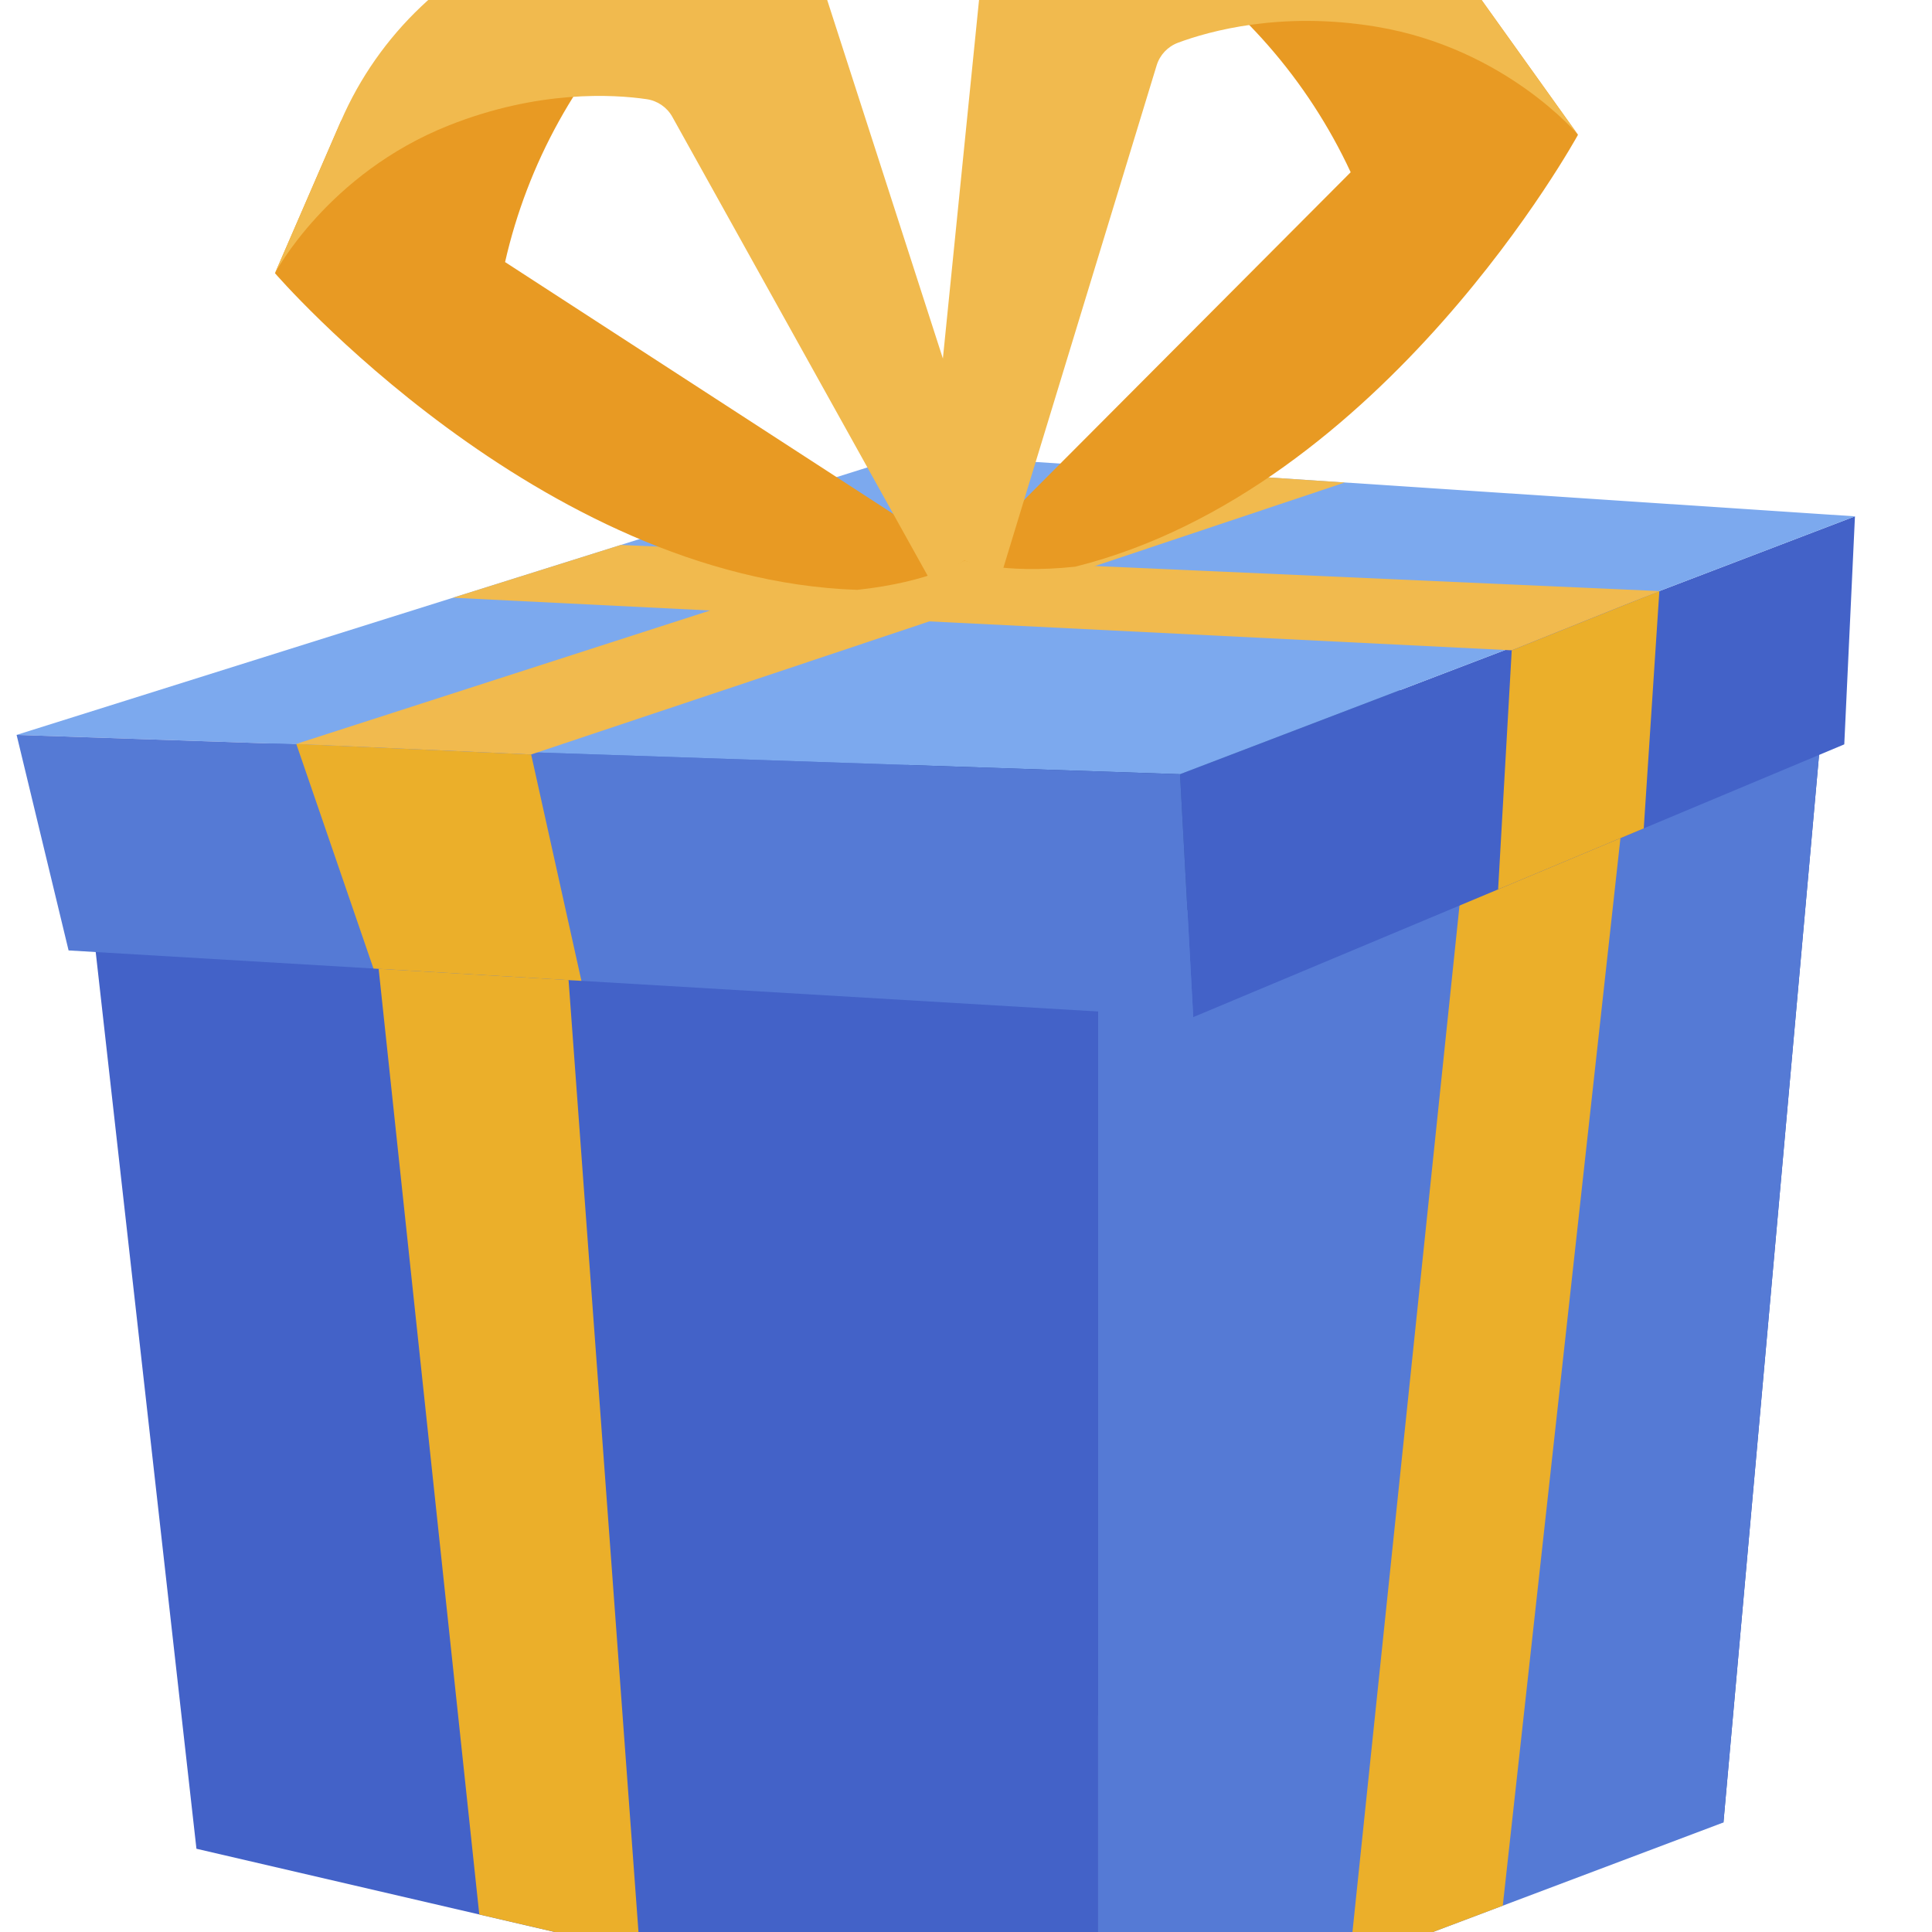
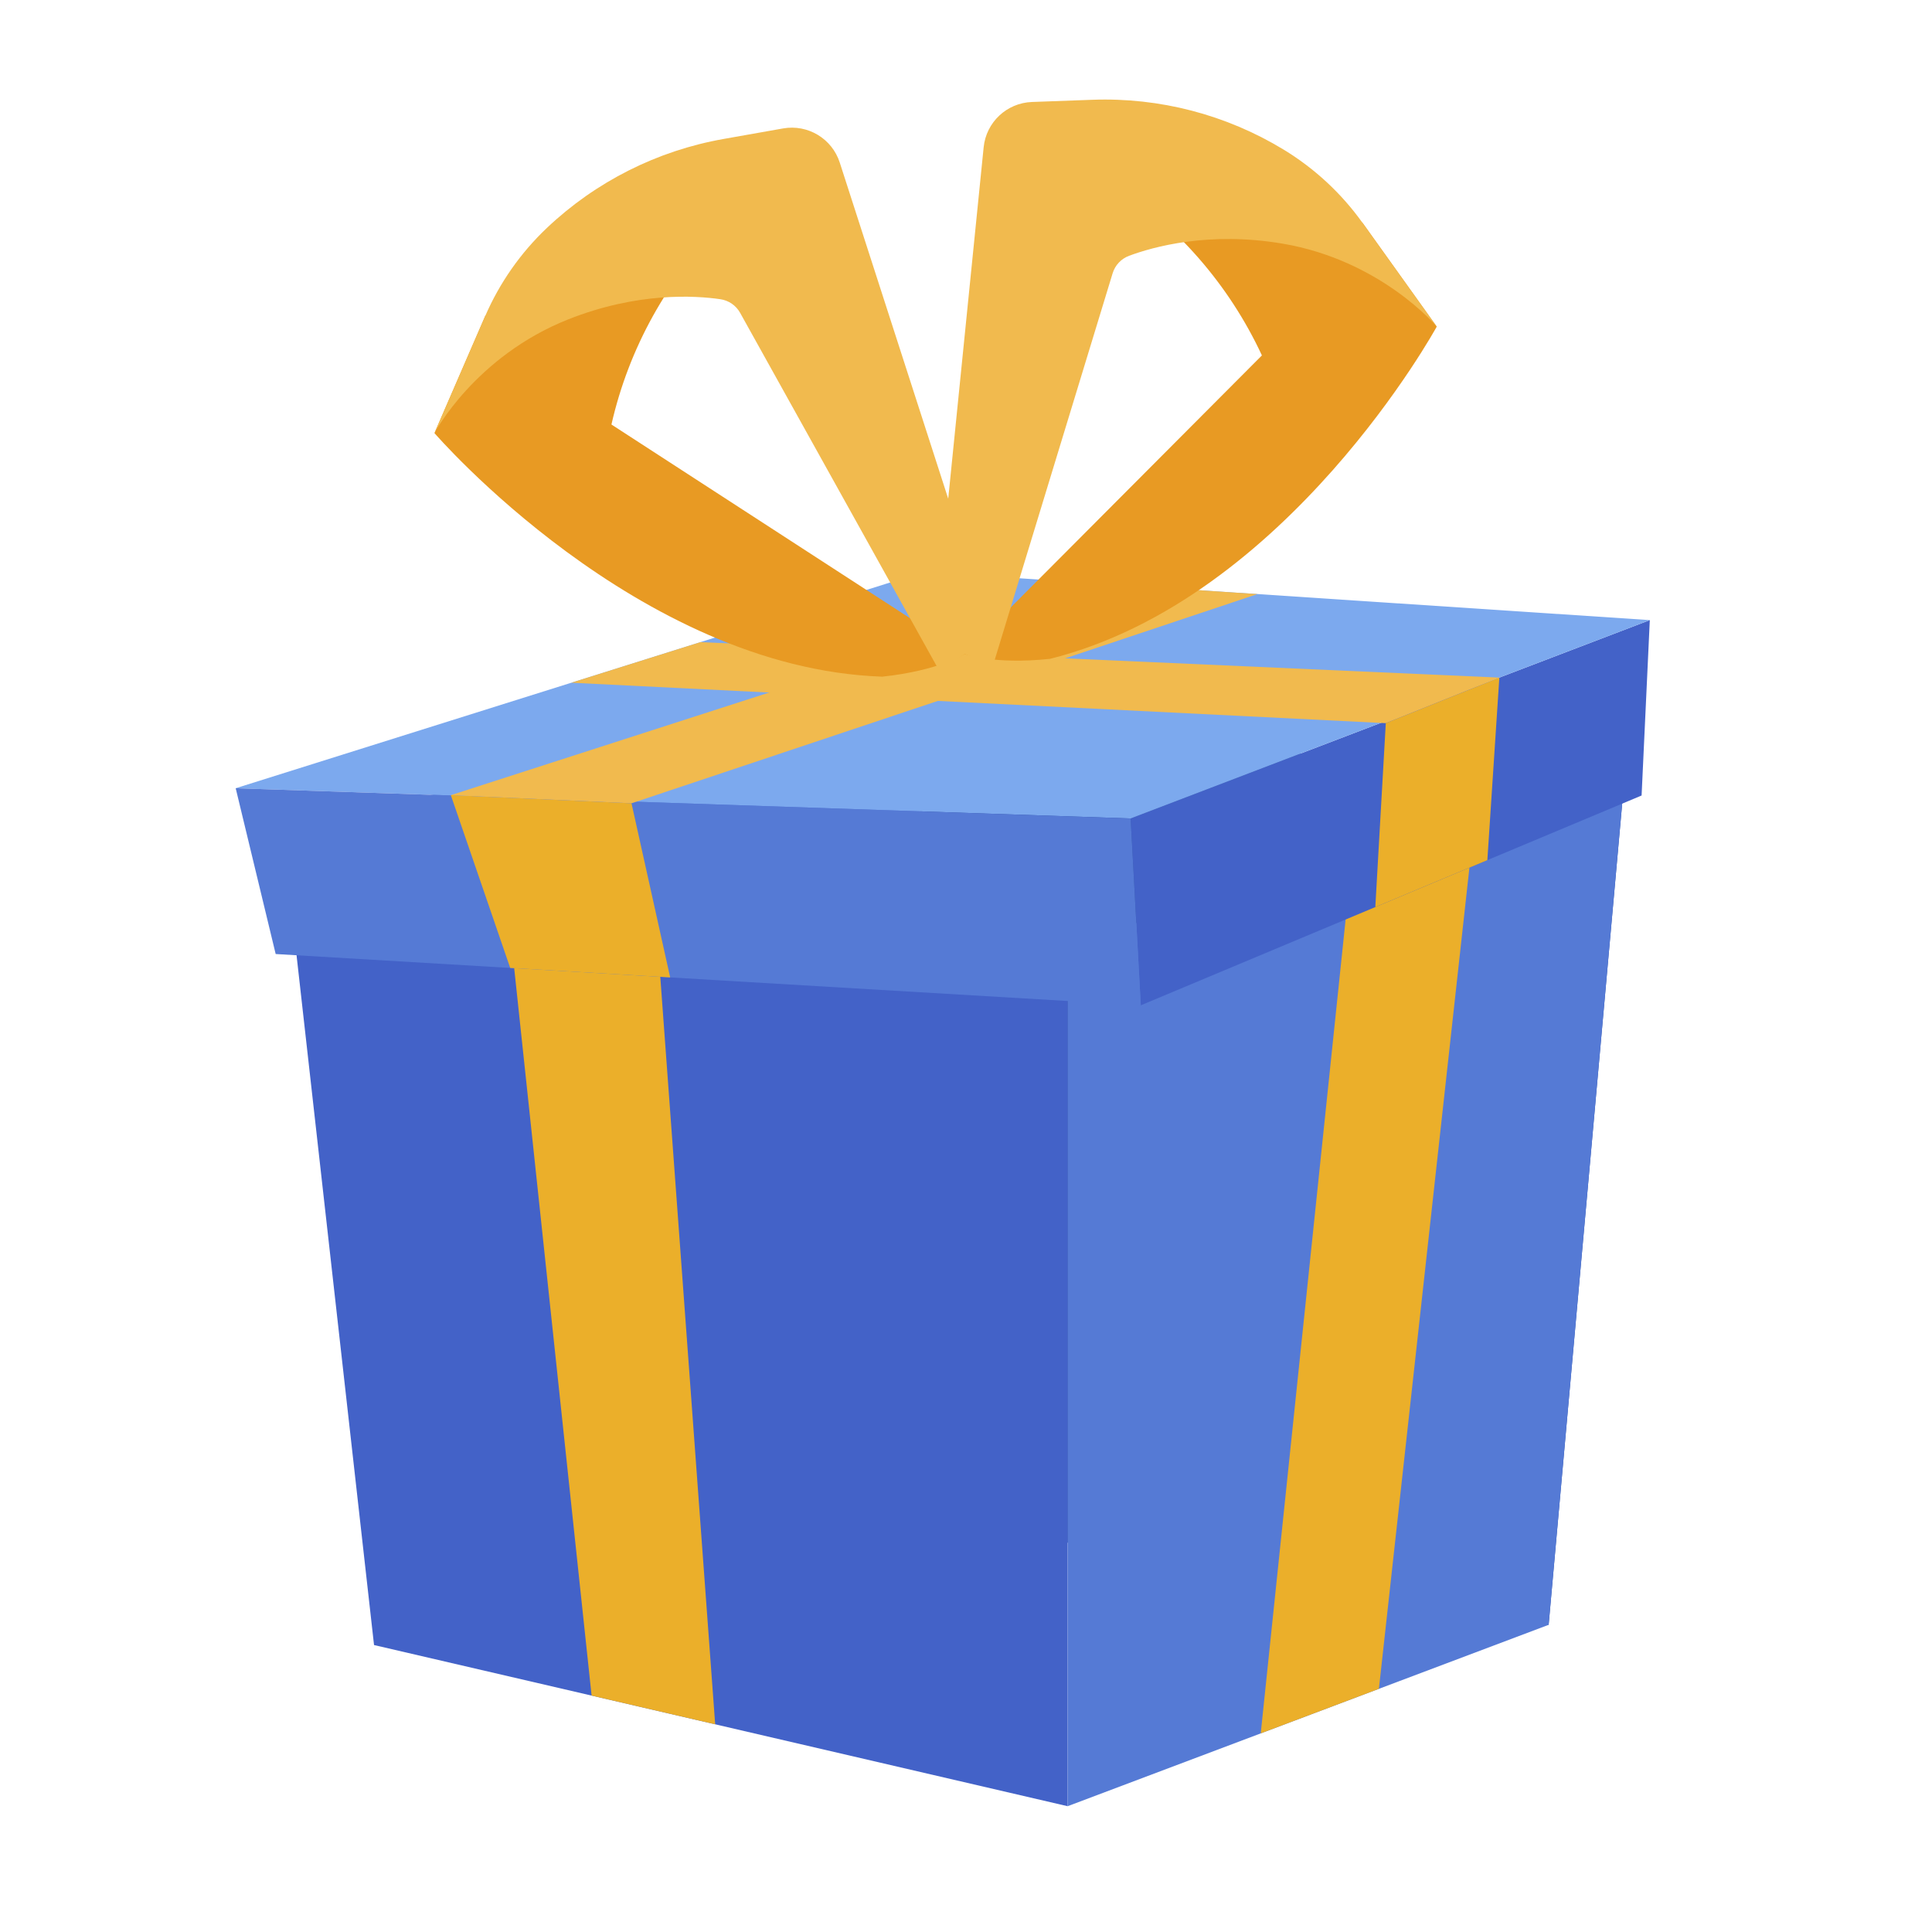
- <svg xmlns="http://www.w3.org/2000/svg" viewBox="100 100 200 200" preserveAspectRatio="xMidYMid meet" style="width: 100%; height: 100%; transform: translate3d(0px, 0px, 0px); content-visibility: visible;">
+ <svg xmlns="http://www.w3.org/2000/svg" viewBox="70 70 260 260" preserveAspectRatio="xMidYMid meet" style="width: 100%; height: 100%; transform: translate3d(0px, 0px, 0px); content-visibility: visible;">
  <defs>
    <clipPath id="__lottie_element_2">
      <rect width="400" height="400" x="0" y="0" />
    </clipPath>
  </defs>
  <g clip-path="url(#__lottie_element_2)">
    <g transform="matrix(0.05382096,-1.02628,1.02628,0.05382096,-234.0403,626.9835)" opacity="1" style="display: block;">
      <g opacity="1" transform="matrix(1,0,0,1,400.051,400.165)">
        <path fill="rgb(241,186,78)" fill-opacity="1" d=" M5.823,5.464 C5.823,5.464 -1.82,-7.775 -1.82,-7.775 C-1.82,-7.775 -5.823,-5.464 -5.823,-5.464 C-5.823,-5.464 1.821,7.775 1.821,7.775 C1.821,7.775 5.823,5.464 5.823,5.464z" />
      </g>
    </g>
    <g transform="matrix(0.05382096,-1.02628,1.02628,0.05382096,-234.0403,626.9835)" opacity="1" style="display: block;">
      <g opacity="1" transform="matrix(1,0,0,1,400.051,400.165)">
        <path fill="rgb(241,186,78)" fill-opacity="1" d=" M5.823,5.464 C5.823,5.464 -1.82,-7.775 -1.82,-7.775 C-1.82,-7.775 -5.823,-5.464 -5.823,-5.464 C-5.823,-5.464 1.821,7.775 1.821,7.775 C1.821,7.775 5.823,5.464 5.823,5.464z" />
      </g>
    </g>
    <g transform="matrix(0.05382096,-1.02628,1.02628,0.05382096,-234.0403,626.9835)" opacity="1" style="display: block;">
      <g opacity="1" transform="matrix(1,0,0,1,400.051,400.165)">
        <path fill="rgb(241,186,78)" fill-opacity="1" d=" M5.823,5.464 C5.823,5.464 -1.82,-7.775 -1.82,-7.775 C-1.82,-7.775 -5.823,-5.464 -5.823,-5.464 C-5.823,-5.464 1.821,7.775 1.821,7.775 C1.821,7.775 5.823,5.464 5.823,5.464z" />
      </g>
    </g>
    <g transform="matrix(0.05382096,-1.02628,1.02628,0.05382096,-234.0403,626.9835)" opacity="1" style="display: block;">
      <g opacity="1" transform="matrix(1,0,0,1,400.051,400.165)">
        <path fill="rgb(241,186,78)" fill-opacity="1" d=" M5.823,5.464 C5.823,5.464 -1.82,-7.775 -1.82,-7.775 C-1.82,-7.775 -5.823,-5.464 -5.823,-5.464 C-5.823,-5.464 1.821,7.775 1.821,7.775 C1.821,7.775 5.823,5.464 5.823,5.464z" />
      </g>
    </g>
    <g transform="matrix(0.1252439,1.02003,-1.02003,0.1252439,555.9144,-220.1095)" opacity="1" style="display: block;">
      <g opacity="1" transform="matrix(1,0,0,1,400.051,400.165)">
        <path fill="rgb(241,186,78)" fill-opacity="1" d=" M5.823,5.464 C5.823,5.464 -1.82,-7.775 -1.82,-7.775 C-1.82,-7.775 -5.823,-5.464 -5.823,-5.464 C-5.823,-5.464 1.821,7.775 1.821,7.775 C1.821,7.775 5.823,5.464 5.823,5.464z" />
      </g>
    </g>
    <g transform="matrix(-0.6575174,0.7898213,-0.7898213,-0.6575174,776.9355,185.0784)" opacity="1" style="display: block;">
      <g opacity="1" transform="matrix(1,0,0,1,400.051,400.165)">
        <path fill="rgb(241,186,78)" fill-opacity="1" d=" M5.823,5.464 C5.823,5.464 -1.82,-7.775 -1.82,-7.775 C-1.82,-7.775 -5.823,-5.464 -5.823,-5.464 C-5.823,-5.464 1.821,7.775 1.821,7.775 C1.821,7.775 5.823,5.464 5.823,5.464z" />
      </g>
    </g>
    <g transform="matrix(0.5598254,0.861825,-0.861825,0.5598254,318.7998,-330.6602)" opacity="1" style="display: block;">
      <g opacity="1" transform="matrix(1,0,0,1,400.051,400.165)">
        <path fill="rgb(241,186,78)" fill-opacity="1" d=" M5.823,5.464 C5.823,5.464 -1.82,-7.775 -1.82,-7.775 C-1.82,-7.775 -5.823,-5.464 -5.823,-5.464 C-5.823,-5.464 1.821,7.775 1.821,7.775 C1.821,7.775 5.823,5.464 5.823,5.464z" />
      </g>
    </g>
    <g transform="matrix(0.5598254,0.861825,-0.861825,0.5598254,318.7998,-330.6602)" opacity="1" style="display: block;">
      <g opacity="1" transform="matrix(1,0,0,1,400.051,400.165)">
        <path fill="rgb(76,102,192)" fill-opacity="1" d=" M5.823,5.464 C5.823,5.464 -1.82,-7.775 -1.82,-7.775 C-1.82,-7.775 -5.823,-5.464 -5.823,-5.464 C-5.823,-5.464 1.821,7.775 1.821,7.775 C1.821,7.775 5.823,5.464 5.823,5.464z" />
      </g>
    </g>
    <g transform="matrix(-0.6575174,0.7898213,-0.7898213,-0.6575174,776.9355,185.0784)" opacity="1" style="display: block;">
      <g opacity="1" transform="matrix(1,0,0,1,400.051,400.165)">
        <path fill="rgb(76,102,192)" fill-opacity="1" d=" M5.823,5.464 C5.823,5.464 -1.82,-7.775 -1.82,-7.775 C-1.82,-7.775 -5.823,-5.464 -5.823,-5.464 C-5.823,-5.464 1.821,7.775 1.821,7.775 C1.821,7.775 5.823,5.464 5.823,5.464z" />
      </g>
    </g>
    <g transform="matrix(0.1252439,1.02003,-1.02003,0.1252439,555.9144,-220.1095)" opacity="1" style="display: block;">
      <g opacity="1" transform="matrix(1,0,0,1,400.051,400.165)">
        <path fill="rgb(76,102,192)" fill-opacity="1" d=" M5.823,5.464 C5.823,5.464 -1.82,-7.775 -1.82,-7.775 C-1.82,-7.775 -5.823,-5.464 -5.823,-5.464 C-5.823,-5.464 1.821,7.775 1.821,7.775 C1.821,7.775 5.823,5.464 5.823,5.464z" />
      </g>
    </g>
    <g transform="matrix(0.05382096,-1.02628,1.02628,0.05382096,-234.0403,626.9835)" opacity="1" style="display: block;">
      <g opacity="1" transform="matrix(1,0,0,1,400.051,400.165)">
        <path fill="rgb(76,102,192)" fill-opacity="1" d=" M5.823,5.464 C5.823,5.464 -1.82,-7.775 -1.82,-7.775 C-1.82,-7.775 -5.823,-5.464 -5.823,-5.464 C-5.823,-5.464 1.821,7.775 1.821,7.775 C1.821,7.775 5.823,5.464 5.823,5.464z" />
      </g>
    </g>
    <g transform="matrix(0.05382096,-1.02628,1.02628,0.05382096,-234.0403,626.9835)" opacity="1" style="display: block;">
      <g opacity="1" transform="matrix(1,0,0,1,400.051,400.165)">
        <path fill="rgb(76,102,192)" fill-opacity="1" d=" M5.823,5.464 C5.823,5.464 -1.82,-7.775 -1.82,-7.775 C-1.82,-7.775 -5.823,-5.464 -5.823,-5.464 C-5.823,-5.464 1.821,7.775 1.821,7.775 C1.821,7.775 5.823,5.464 5.823,5.464z" />
      </g>
    </g>
    <g transform="matrix(0.05382096,-1.02628,1.02628,0.05382096,-234.0403,626.9835)" opacity="1" style="display: block;">
      <g opacity="1" transform="matrix(1,0,0,1,400.051,400.165)">
        <path fill="rgb(76,102,192)" fill-opacity="1" d=" M5.823,5.464 C5.823,5.464 -1.82,-7.775 -1.82,-7.775 C-1.82,-7.775 -5.823,-5.464 -5.823,-5.464 C-5.823,-5.464 1.821,7.775 1.821,7.775 C1.821,7.775 5.823,5.464 5.823,5.464z" />
      </g>
    </g>
    <g transform="matrix(0.05382096,-1.02628,1.02628,0.05382096,-234.0403,626.9835)" opacity="1" style="display: block;">
      <g opacity="1" transform="matrix(1,0,0,1,400.051,400.165)">
        <path fill="rgb(76,102,192)" fill-opacity="1" d=" M5.823,5.464 C5.823,5.464 -1.82,-7.775 -1.82,-7.775 C-1.82,-7.775 -5.823,-5.464 -5.823,-5.464 C-5.823,-5.464 1.821,7.775 1.821,7.775 C1.821,7.775 5.823,5.464 5.823,5.464z" />
      </g>
    </g>
    <g transform="matrix(1.02769,0,0,1.02769,-213.076,-173.076)" opacity="1" style="display: block;">
      <g opacity="1" transform="matrix(1,0,0,1,400.131,343.704)">
        <path fill="rgb(85,122,213)" fill-opacity="1" d=" M-87.766,0.854 C-87.766,0.854 -4.466,-15.926 -4.466,-15.926 C-4.466,-15.926 87.766,-2.169 87.766,-2.169 C87.766,-2.169 15.125,15.927 15.125,15.927 C15.125,15.927 -87.766,0.854 -87.766,0.854z" />
      </g>
      <g opacity="1" transform="matrix(1,0,0,1,441.781,388.536)">
        <path fill="rgb(43,78,164)" fill-opacity="1" d=" M-46.116,-60.759 C-46.116,-60.759 -43.756,47.064 -43.756,47.064 C-43.756,47.064 36.464,60.76 36.464,60.76 C36.464,60.76 46.115,-47.002 46.115,-47.002 C46.115,-47.002 -46.116,-60.759 -46.116,-60.759z" />
      </g>
      <g opacity="1" transform="matrix(1,0,0,1,363.81,408.803)">
        <path fill="rgb(67,98,200)" fill-opacity="1" d=" M51.446,64.245 C51.446,64.245 -39.382,43.141 -39.382,43.141 C-39.382,43.141 -51.445,-64.245 -51.445,-64.245 C-51.445,-64.245 51.446,-49.173 51.446,-49.173 C51.446,-49.173 51.446,64.245 51.446,64.245z" />
      </g>
      <g opacity="1" transform="matrix(1,0,0,1,451.576,407.291)">
        <path fill="rgb(85,122,213)" fill-opacity="1" d=" M-36.32,-47.661 C-36.32,-47.661 36.32,-65.757 36.32,-65.757 C36.32,-65.757 26.668,42.005 26.668,42.005 C26.668,42.005 -36.32,65.757 -36.32,65.757 C-36.32,65.757 -36.32,-47.661 -36.32,-47.661z" />
      </g>
      <g opacity="1" transform="matrix(1,0,0,1,454.417,404.916)">
        <path fill="rgb(235,175,42)" fill-opacity="1" d=" M-13.875,58.597 C-13.875,58.597 1.599,52.763 1.599,52.763 C1.599,52.763 13.874,-58.597 13.874,-58.597 C13.874,-58.597 -2.078,-54.524 -2.078,-54.524 C-2.078,-54.524 -13.875,58.597 -13.875,58.597z" />
      </g>
      <g opacity="1" transform="matrix(1,0,0,1,355.168,405.547)">
        <path fill="rgb(235,175,42)" fill-opacity="1" d=" M-2.249,53.018 C-2.249,53.018 -13.934,-56.778 -13.934,-56.778 C-13.934,-56.778 5.807,-53.868 5.807,-53.868 C5.807,-53.868 13.934,56.778 13.934,56.778 C13.934,56.778 -2.249,53.018 -2.249,53.018z" />
      </g>
    </g>
    <g transform="matrix(1.02769,0,0,1.02769,-214.076,-267.52)" opacity="1" style="display: block;">
      <g opacity="1" transform="matrix(1,0,0,1,458.471,434.851)">
        <path fill="rgb(67,98,200)" fill-opacity="1" d=" M33.993,-25.222 C33.993,-25.222 -33.992,0.751 -33.992,0.751 C-33.992,0.751 -32.662,25.221 -32.662,25.221 C-32.662,25.221 32.917,-2.254 32.917,-2.254 C32.917,-2.254 33.993,-25.222 33.993,-25.222z" />
      </g>
      <g opacity="1" transform="matrix(1,0,0,1,399.875,419.462)">
        <path fill="rgb(124,169,238)" fill-opacity="1" d=" M92.589,-9.833 C92.589,-9.833 21.343,-14.56 21.343,-14.56 C21.343,-14.56 -2.495,-16.141 -2.495,-16.141 C-2.495,-16.141 -92.589,12.182 -92.589,12.182 C-92.589,12.182 24.604,16.141 24.604,16.141 C24.604,16.141 92.589,-9.833 92.589,-9.833z" />
      </g>
      <g opacity="1" transform="matrix(1,0,0,1,366.547,445.859)">
        <path fill="rgb(85,122,213)" fill-opacity="1" d=" M-54.025,7.496 C-54.025,7.496 59.261,14.215 59.261,14.215 C59.261,14.215 57.931,-10.257 57.931,-10.257 C57.931,-10.257 -59.261,-14.215 -59.261,-14.215 C-59.261,-14.215 -54.025,7.496 -54.025,7.496z" />
      </g>
      <g opacity="1" transform="matrix(1,0,0,1,349.82,444.485)">
        <path fill="rgb(235,175,42)" fill-opacity="1" d=" M-14.362,-11.934 C-14.362,-11.934 9.297,-10.869 9.297,-10.869 C9.297,-10.869 14.361,11.934 14.361,11.934 C14.361,11.934 -6.588,10.691 -6.588,10.691 C-6.588,10.691 -14.362,-11.934 -14.362,-11.934z" />
      </g>
      <g opacity="1" transform="matrix(1,0,0,1,388.268,419.26)">
        <path fill="rgb(241,186,78)" fill-opacity="1" d=" M-52.81,13.292 C-52.81,13.292 32.949,-14.356 32.949,-14.356 C32.949,-14.356 52.811,-13.039 52.811,-13.039 C52.811,-13.039 -29.151,14.356 -29.151,14.356 C-29.151,14.356 -52.81,13.292 -52.81,13.292z" />
      </g>
      <g opacity="1" transform="matrix(1,0,0,1,464.64,432.182)">
        <path fill="rgb(235,175,42)" fill-opacity="1" d=" M-6.749,-9.058 C-6.749,-9.058 -8.121,15.025 -8.121,15.025 C-8.121,15.025 6.55,8.879 6.55,8.879 C6.55,8.879 8.121,-15.025 8.121,-15.025 C8.121,-15.025 -6.749,-9.058 -6.749,-9.058z" />
      </g>
      <g opacity="1" transform="matrix(1,0,0,1,412,417.818)">
        <path fill="rgb(241,186,78)" fill-opacity="1" d=" M60.761,-0.661 C60.761,-0.661 -43.854,-5.306 -43.854,-5.306 C-43.854,-5.306 -60.761,0.009 -60.761,0.009 C-60.761,0.009 45.891,5.306 45.891,5.306 C45.891,5.306 60.761,-0.661 60.761,-0.661z" />
      </g>
      <g opacity="1" transform="matrix(1,0,0,1,368.051,383.373)">
        <path fill="rgb(232,154,35)" fill-opacity="1" d=" M-34.739,1.764 C-34.739,1.764 -8.179,32.567 23.909,33.661 C31.357,32.869 34.739,30.678 34.739,30.678 C34.739,30.678 -11.561,0.643 -11.561,0.643 C-9.295,-9.322 -4.243,-18.439 3.005,-25.645 C6.036,-28.657 2.76,-33.661 -1.214,-32.087 C-1.214,-32.087 -14.48,-26.833 -14.48,-26.833 C-14.48,-26.833 -28.09,-13.566 -28.09,-13.566 C-28.09,-13.566 -34.739,1.764 -34.739,1.764z" />
      </g>
      <g opacity="1" transform="matrix(1,0,0,1,369.853,380.456)">
        <path fill="rgb(241,186,78)" fill-opacity="1" d=" M29.555,35.786 C29.555,35.786 3.486,-11.067 3.486,-11.067 C2.948,-12.033 1.993,-12.688 0.899,-12.848 C-2.405,-13.331 -9.974,-13.801 -19.032,-10.204 C-31.244,-5.354 -36.541,4.682 -36.541,4.682 C-36.541,4.682 -29.892,-10.649 -29.892,-10.649 C-28.003,-15.003 -25.252,-18.93 -21.804,-22.193 C-15.405,-28.249 -7.371,-32.295 1.304,-33.83 C1.304,-33.83 9.109,-35.212 9.109,-35.212 C12.353,-35.786 15.523,-33.879 16.534,-30.744 C16.534,-30.744 36.541,31.259 36.541,31.259 C36.541,31.259 29.555,35.786 29.555,35.786z" />
      </g>
      <g opacity="1" transform="matrix(1,0,0,1,433.638,379.964)">
        <path fill="rgb(232,154,35)" fill-opacity="1" d=" M30.927,-8.77 C30.927,-8.77 11.431,26.926 -19.711,34.736 C-27.159,35.527 -30.927,34.094 -30.927,34.094 C-30.927,34.094 8.03,-4.997 8.03,-4.997 C3.721,-14.264 -3.134,-22.116 -11.733,-27.638 C-15.33,-29.947 -13.177,-35.527 -8.962,-34.823 C-8.962,-34.823 5.112,-32.473 5.112,-32.473 C5.112,-32.473 21.204,-22.361 21.204,-22.361 C21.204,-22.361 30.927,-8.77 30.927,-8.77z" />
      </g>
      <g opacity="1" transform="matrix(1,0,0,1,431.63,378.331)">
        <path fill="rgb(241,186,78)" fill-opacity="1" d=" M-25.152,37.16 C-25.152,37.16 -9.508,-14.125 -9.508,-14.125 C-9.185,-15.183 -8.389,-16.024 -7.353,-16.41 C-4.223,-17.576 3.077,-19.626 12.689,-18.011 C25.647,-15.836 32.934,-7.137 32.934,-7.137 C32.934,-7.137 23.212,-20.728 23.212,-20.728 C20.452,-24.589 16.936,-27.85 12.88,-30.316 C5.352,-34.892 -3.353,-37.16 -12.157,-36.839 C-12.157,-36.839 -20.079,-36.55 -20.079,-36.55 C-23.371,-36.43 -26.069,-33.899 -26.399,-30.621 C-26.399,-30.621 -32.934,34.2 -32.934,34.2 C-32.934,34.2 -25.152,37.16 -25.152,37.16z" />
      </g>
    </g>
  </g>
</svg>
